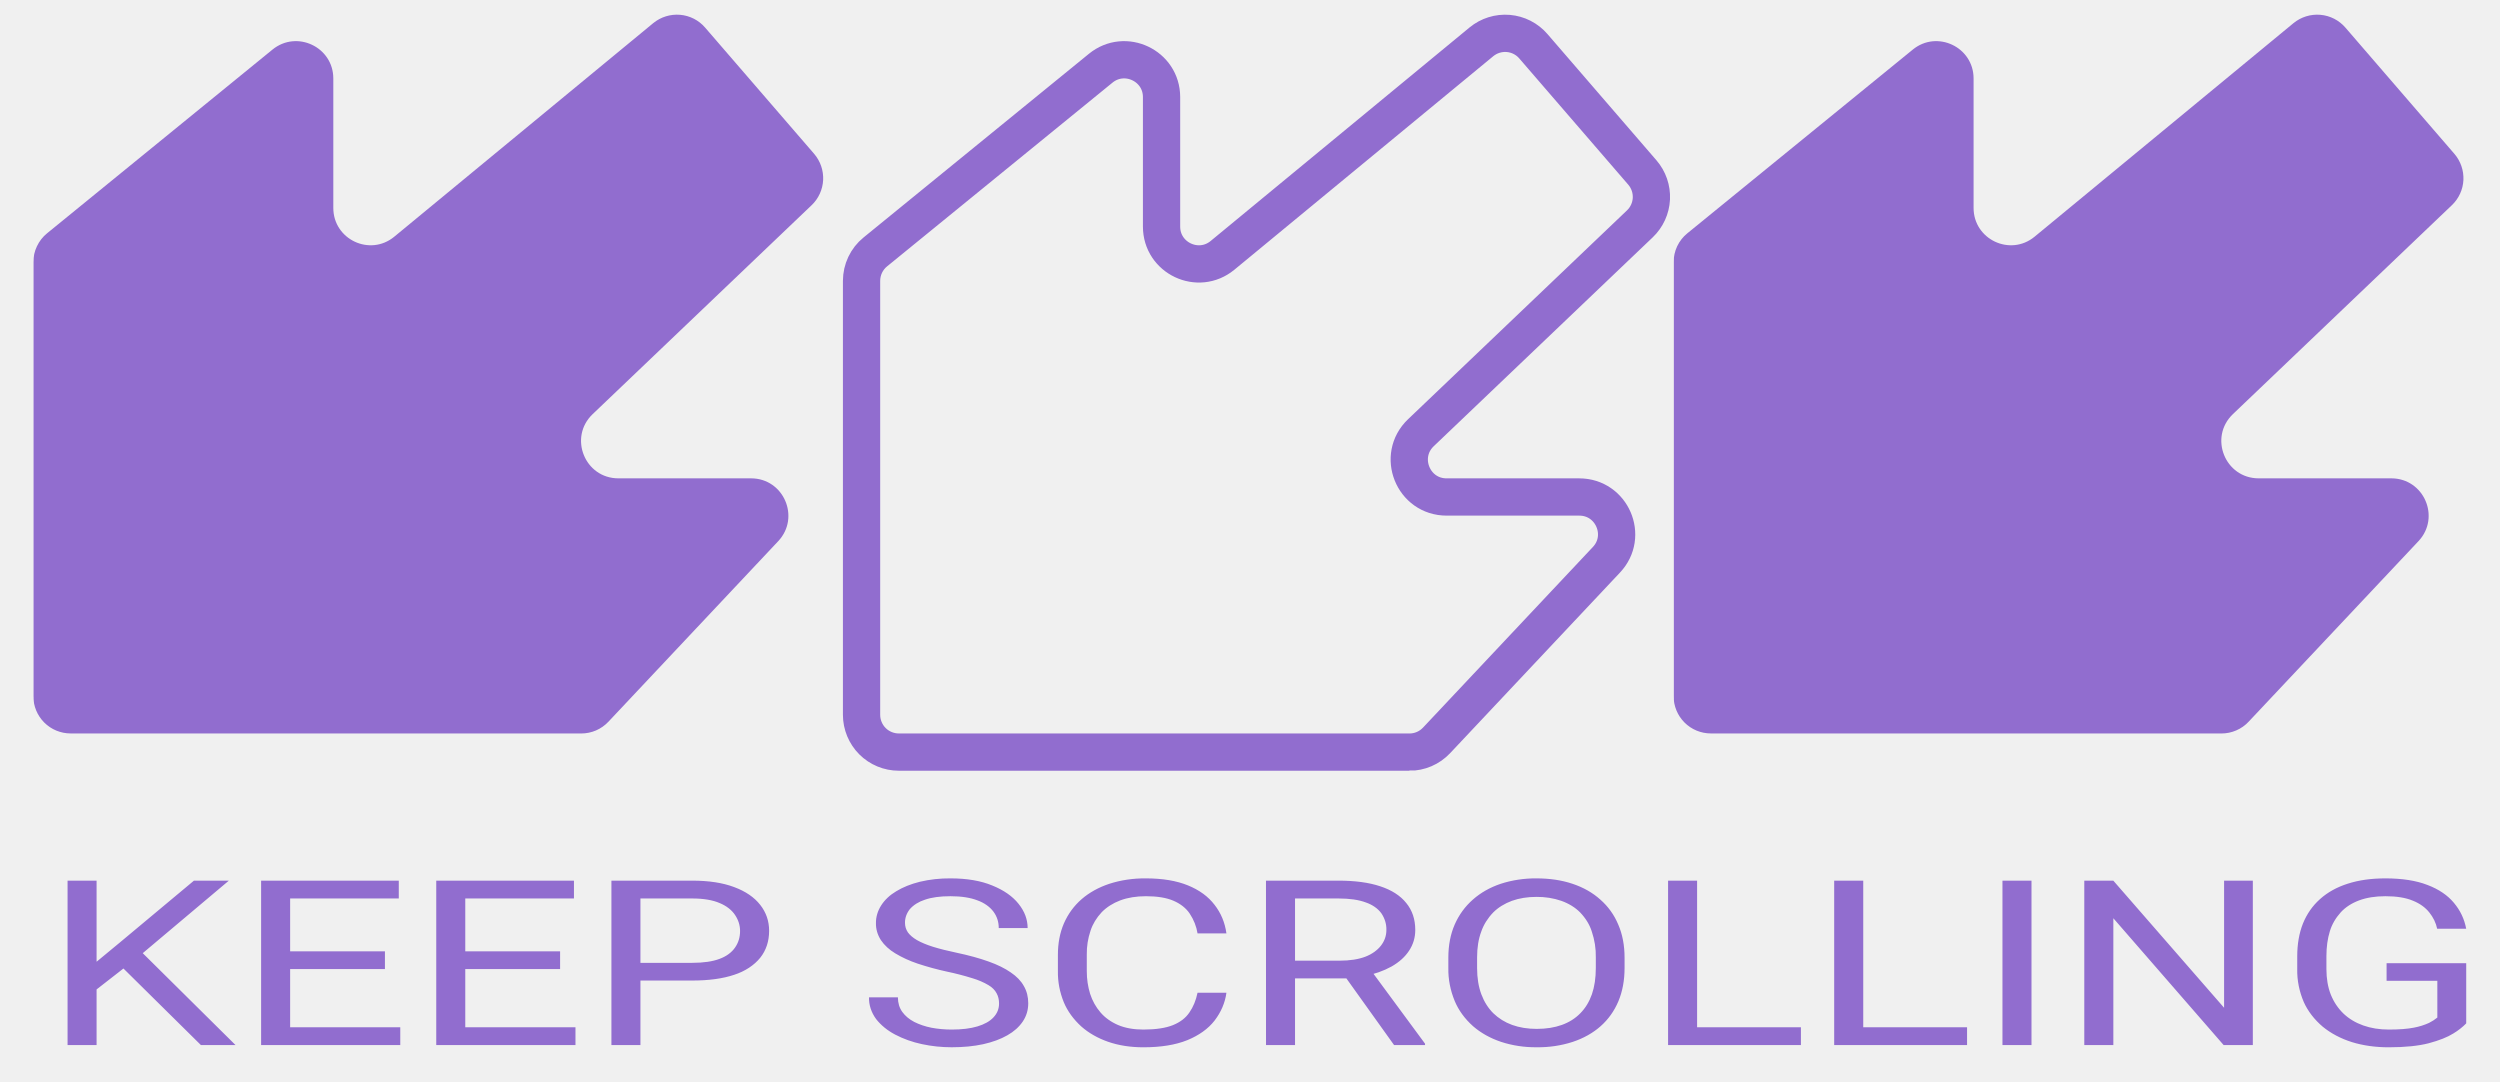
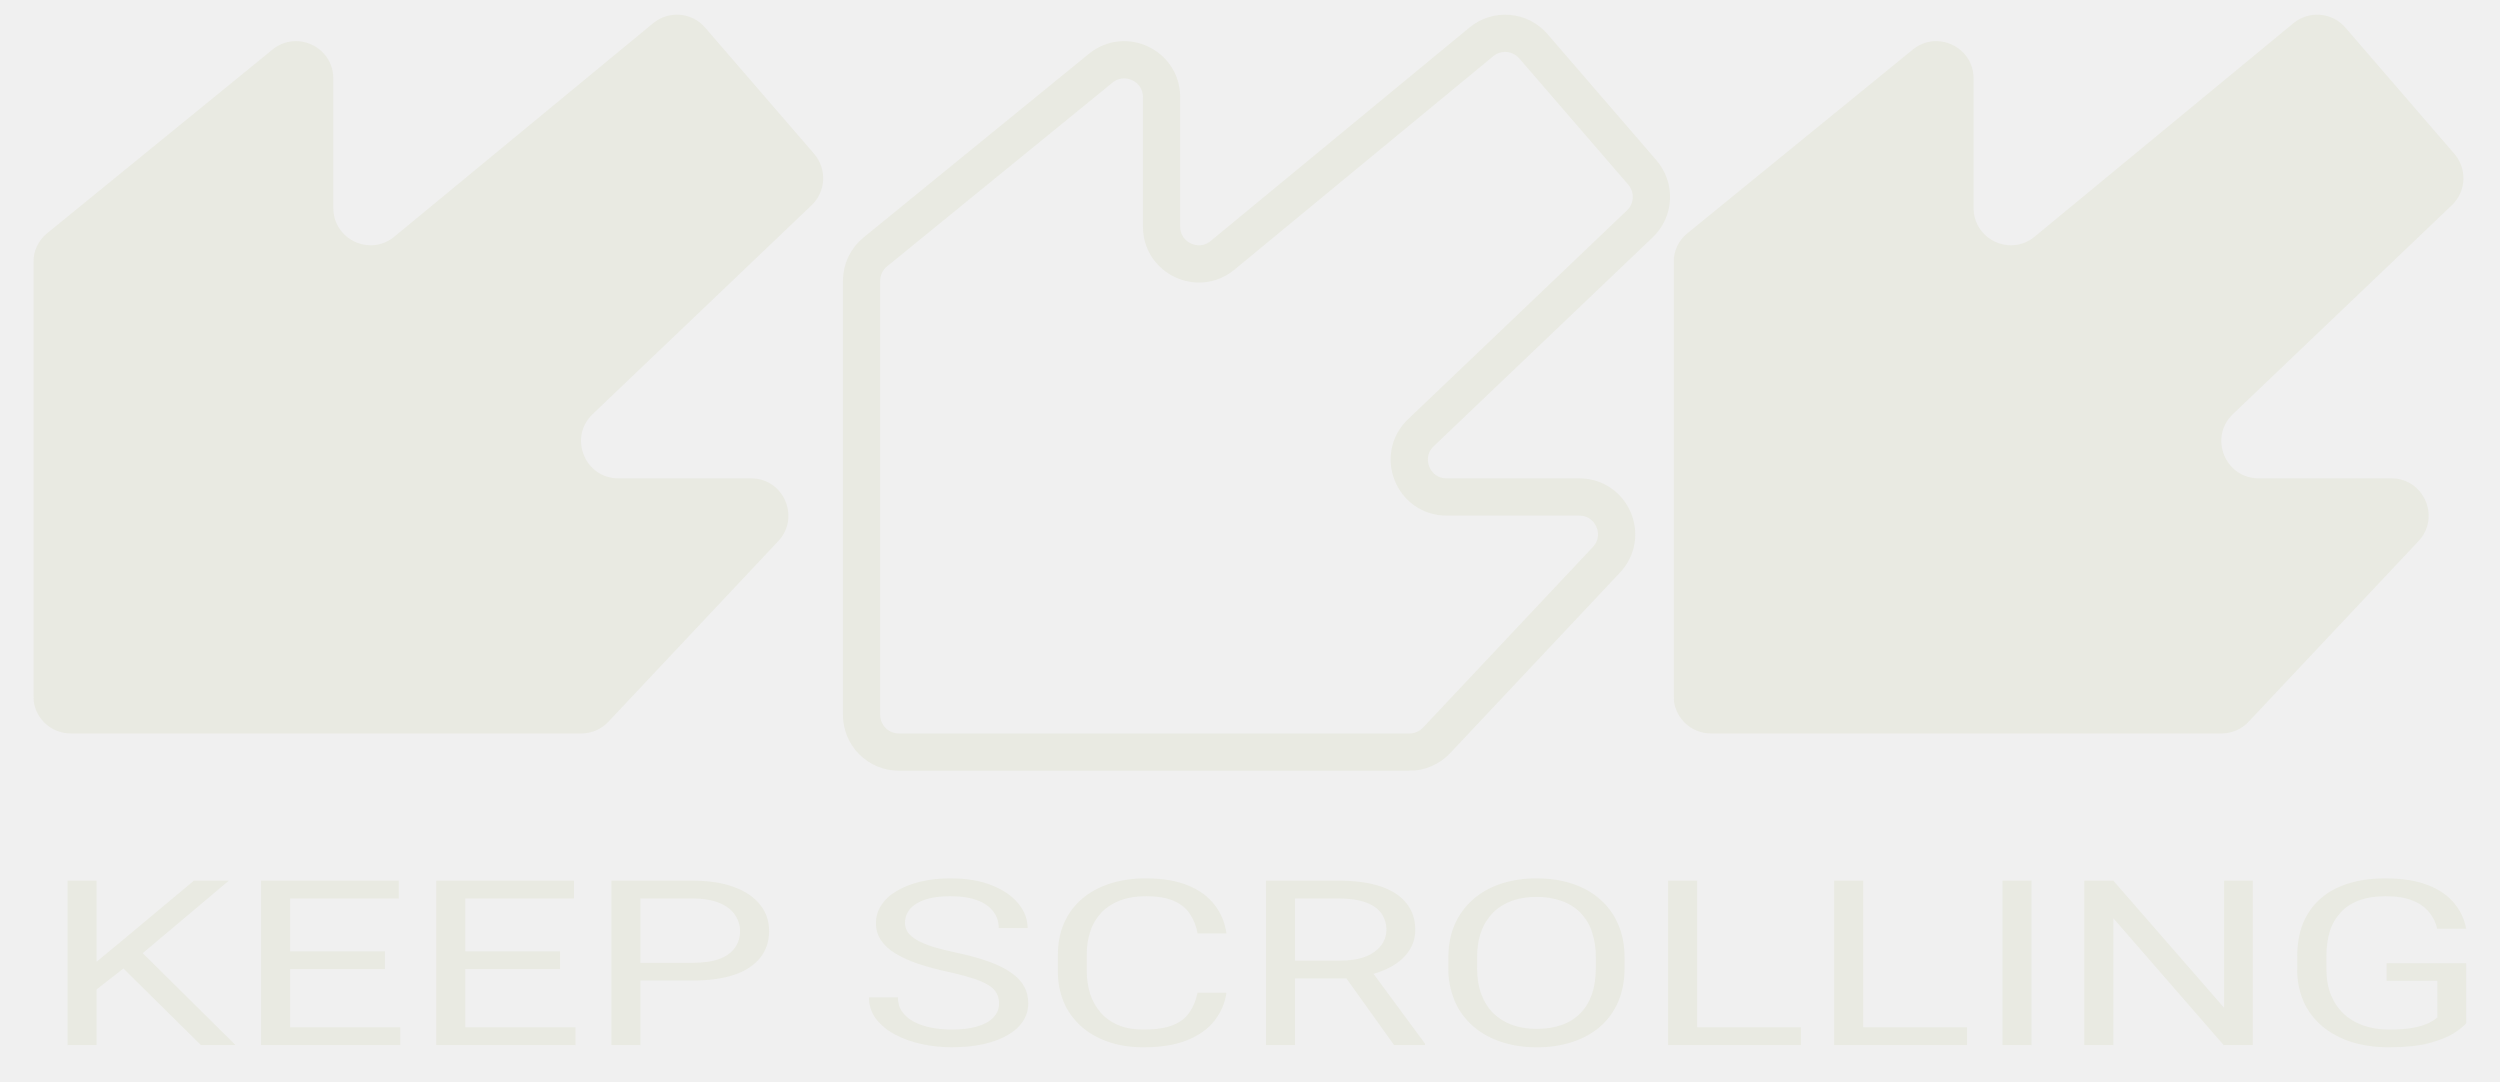
<svg xmlns="http://www.w3.org/2000/svg" width="74" height="32" viewBox="0 0 74 32" fill="none">
  <g clip-path="url(#clip0_56_362)">
    <g clip-path="url(#clip1_56_362)">
      <mask id="mask0_56_362" style="mask-type:luminance" maskUnits="userSpaceOnUse" x="0" y="0" width="25" height="23">
        <path d="M0.987 0H24.711V22.069H0.987V0Z" fill="white" />
      </mask>
      <g mask="url(#mask0_56_362)">
-         <path d="M17.204 21.71H2.09C1.798 21.71 1.517 21.594 1.31 21.387C1.103 21.18 0.987 20.899 0.987 20.607V7.761C0.987 7.597 1.023 7.436 1.094 7.288C1.164 7.14 1.266 7.009 1.393 6.906L8.065 1.468C8.786 0.88 9.866 1.393 9.866 2.323V6.155C9.866 7.087 10.951 7.6 11.671 7.006L19.334 0.686C19.557 0.503 19.842 0.414 20.13 0.438C20.417 0.462 20.684 0.598 20.872 0.817L24.099 4.554C24.283 4.769 24.379 5.046 24.365 5.329C24.351 5.611 24.229 5.878 24.025 6.073L17.543 12.258C16.822 12.945 17.309 14.159 18.304 14.159H22.232C23.198 14.159 23.697 15.315 23.035 16.019L18.008 21.364C17.904 21.474 17.78 21.561 17.642 21.621C17.503 21.681 17.354 21.711 17.204 21.711V21.71Z" fill="#916DCF" />
+         <path d="M17.204 21.71H2.09C1.798 21.71 1.517 21.594 1.31 21.387C1.103 21.18 0.987 20.899 0.987 20.607V7.761C0.987 7.597 1.023 7.436 1.094 7.288C1.164 7.14 1.266 7.009 1.393 6.906L8.065 1.468C8.786 0.88 9.866 1.393 9.866 2.323V6.155C9.866 7.087 10.951 7.6 11.671 7.006L19.334 0.686C19.557 0.503 19.842 0.414 20.13 0.438C20.417 0.462 20.684 0.598 20.872 0.817L24.099 4.554C24.283 4.769 24.379 5.046 24.365 5.329C24.351 5.611 24.229 5.878 24.025 6.073L17.543 12.258C16.822 12.945 17.309 14.159 18.304 14.159H22.232C23.198 14.159 23.697 15.315 23.035 16.019L18.008 21.364C17.904 21.474 17.78 21.561 17.642 21.621C17.503 21.681 17.354 21.711 17.204 21.711V21.71Z" fill="#E9EAE2" />
      </g>
      <mask id="mask1_56_362" style="mask-type:luminance" maskUnits="userSpaceOnUse" x="24" y="0" width="26" height="24">
        <path d="M24.711 0H49.538V23.172H24.711V0Z" fill="white" />
      </mask>
      <g mask="url(#mask1_56_362)">
-         <path d="M41.719 22.262H26.606C26.313 22.262 26.032 22.146 25.825 21.939C25.619 21.732 25.502 21.451 25.502 21.159V8.313C25.502 8.149 25.539 7.987 25.609 7.839C25.679 7.692 25.781 7.561 25.908 7.458L32.581 2.019C33.302 1.432 34.382 1.945 34.382 2.874V6.707C34.382 7.639 35.467 8.152 36.187 7.558L43.85 1.238C44.073 1.055 44.358 0.966 44.645 0.99C44.933 1.014 45.199 1.15 45.387 1.368L48.614 5.106C48.799 5.321 48.894 5.598 48.881 5.88C48.867 6.163 48.745 6.43 48.541 6.625L42.058 12.809C41.338 13.497 41.824 14.711 42.82 14.711H46.746C47.714 14.711 48.213 15.867 47.55 16.57L42.522 21.916C42.419 22.025 42.295 22.113 42.156 22.173C42.018 22.232 41.869 22.263 41.718 22.263L41.719 22.262Z" stroke="#916DCF" stroke-width="1.103" />
+         <path d="M41.719 22.262H26.606C26.313 22.262 26.032 22.146 25.825 21.939C25.619 21.732 25.502 21.451 25.502 21.159V8.313C25.502 8.149 25.539 7.987 25.609 7.839C25.679 7.692 25.781 7.561 25.908 7.458L32.581 2.019C33.302 1.432 34.382 1.945 34.382 2.874V6.707C34.382 7.639 35.467 8.152 36.187 7.558L43.85 1.238C44.073 1.055 44.358 0.966 44.645 0.99C44.933 1.014 45.199 1.15 45.387 1.368L48.614 5.106C48.799 5.321 48.894 5.598 48.881 5.88C48.867 6.163 48.745 6.43 48.541 6.625L42.058 12.809C41.338 13.497 41.824 14.711 42.82 14.711H46.746C47.714 14.711 48.213 15.867 47.55 16.57L42.522 21.916C42.419 22.025 42.295 22.113 42.156 22.173C42.018 22.232 41.869 22.263 41.718 22.263L41.719 22.262Z" stroke="#E9EAE2" stroke-width="1.103" />
      </g>
      <mask id="mask2_56_362" style="mask-type:luminance" maskUnits="userSpaceOnUse" x="49" y="0" width="25" height="23">
        <path d="M49.539 0H73.263V22.069H49.539V0Z" fill="white" />
      </mask>
      <g mask="url(#mask2_56_362)">
-         <path d="M65.755 21.71H50.642C50.349 21.71 50.069 21.594 49.862 21.387C49.655 21.18 49.539 20.899 49.539 20.607V7.761C49.539 7.597 49.575 7.436 49.645 7.288C49.715 7.14 49.818 7.009 49.945 6.906L56.618 1.468C57.338 0.88 58.418 1.393 58.418 2.323V6.155C58.418 7.087 59.504 7.6 60.224 7.006L67.886 0.686C68.109 0.503 68.394 0.414 68.681 0.438C68.969 0.462 69.235 0.598 69.424 0.817L72.65 4.554C72.835 4.769 72.93 5.046 72.917 5.329C72.903 5.611 72.781 5.878 72.576 6.073L66.095 12.257C65.374 12.945 65.861 14.159 66.857 14.159H70.783C71.75 14.159 72.249 15.314 71.587 16.018L66.559 21.363C66.456 21.473 66.332 21.561 66.193 21.62C66.055 21.68 65.906 21.711 65.755 21.711V21.71Z" fill="#916DCF" />
+         <path d="M65.755 21.71H50.642C50.349 21.71 50.069 21.594 49.862 21.387C49.655 21.18 49.539 20.899 49.539 20.607V7.761C49.539 7.597 49.575 7.436 49.645 7.288C49.715 7.14 49.818 7.009 49.945 6.906L56.618 1.468C57.338 0.88 58.418 1.393 58.418 2.323V6.155C58.418 7.087 59.504 7.6 60.224 7.006L67.886 0.686C68.109 0.503 68.394 0.414 68.681 0.438C68.969 0.462 69.235 0.598 69.424 0.817L72.65 4.554C72.835 4.769 72.93 5.046 72.917 5.329C72.903 5.611 72.781 5.878 72.576 6.073L66.095 12.257C65.374 12.945 65.861 14.159 66.857 14.159H70.783C71.75 14.159 72.249 15.314 71.587 16.018L66.559 21.363C66.456 21.473 66.332 21.561 66.193 21.62C66.055 21.68 65.906 21.711 65.755 21.711V21.71Z" fill="#E9EAE2" />
      </g>
-       <path d="M2.859 26.067V30.933H2V26.067H2.859ZM6.774 26.067L4.08 28.336L2.565 29.516L2.423 28.828L3.563 27.885L5.741 26.067H6.774ZM5.946 30.933L3.545 28.56L4.058 28.048L6.971 30.933H5.946ZM11.848 30.408V30.933H8.414V30.408H11.848ZM8.588 26.067V30.933H7.729V26.067H8.588ZM11.394 28.159V28.684H8.414V28.159H11.394ZM11.804 26.067V26.595H8.414V26.067H11.804ZM17.034 30.408V30.933H13.599V30.408H17.034ZM13.772 26.067V30.933H12.913V26.067H13.772ZM16.579 28.159V28.684H13.599V28.159H16.579ZM16.989 26.067V26.595H13.599V26.067H16.989ZM20.49 29.024H18.757V28.5H20.49C20.825 28.5 21.097 28.46 21.305 28.38C21.501 28.308 21.66 28.191 21.759 28.045C21.858 27.902 21.906 27.74 21.906 27.557C21.906 27.39 21.857 27.233 21.759 27.086C21.66 26.936 21.501 26.812 21.305 26.732C21.097 26.641 20.825 26.595 20.489 26.595H18.957V30.933H18.098V26.067H20.489C20.98 26.067 21.394 26.13 21.732 26.258C22.071 26.384 22.328 26.56 22.503 26.785C22.678 27.008 22.766 27.263 22.766 27.55C22.766 27.863 22.678 28.129 22.503 28.349C22.322 28.573 22.053 28.75 21.732 28.854C21.394 28.968 20.98 29.024 20.49 29.024ZM29.572 29.703C29.572 29.589 29.548 29.489 29.5 29.402C29.451 29.307 29.367 29.224 29.26 29.161C29.117 29.076 28.958 29.008 28.788 28.957C28.541 28.88 28.288 28.814 28.03 28.76C27.734 28.696 27.444 28.616 27.162 28.523C26.924 28.443 26.701 28.341 26.499 28.219C26.322 28.113 26.178 27.98 26.075 27.828C25.974 27.671 25.924 27.498 25.928 27.323C25.926 27.142 25.979 26.963 26.083 26.8C26.187 26.637 26.34 26.493 26.529 26.381C26.726 26.261 26.959 26.167 27.228 26.1C27.521 26.031 27.826 25.997 28.133 26C28.619 26 29.033 26.07 29.372 26.211C29.713 26.349 29.973 26.53 30.151 26.755C30.329 26.978 30.418 27.216 30.418 27.471H29.563C29.563 27.288 29.511 27.126 29.407 26.986C29.299 26.841 29.134 26.724 28.935 26.652C28.724 26.57 28.457 26.528 28.133 26.528C27.827 26.528 27.575 26.562 27.376 26.632C27.194 26.69 27.038 26.788 26.93 26.912C26.834 27.035 26.785 27.175 26.788 27.317C26.788 27.419 26.816 27.513 26.873 27.597C26.932 27.68 27.022 27.757 27.144 27.828C27.269 27.899 27.427 27.965 27.617 28.025C27.809 28.085 28.04 28.143 28.307 28.199C28.675 28.277 28.993 28.364 29.26 28.46C29.527 28.555 29.747 28.664 29.919 28.784C30.094 28.902 30.224 29.037 30.307 29.189C30.393 29.337 30.436 29.507 30.436 29.696C30.436 29.895 30.383 30.074 30.276 30.234C30.168 30.396 30.01 30.537 29.817 30.645C29.618 30.759 29.379 30.847 29.1 30.909C28.823 30.969 28.515 30.999 28.172 30.999C27.873 30.999 27.578 30.969 27.287 30.906C27.005 30.846 26.739 30.751 26.499 30.625C26.268 30.504 26.075 30.346 25.933 30.164C25.789 29.967 25.717 29.746 25.723 29.522H26.578C26.578 29.689 26.622 29.833 26.708 29.953C26.794 30.072 26.911 30.17 27.06 30.248C27.212 30.325 27.382 30.383 27.572 30.421C27.765 30.457 27.965 30.475 28.172 30.475C28.473 30.475 28.727 30.444 28.935 30.381C29.142 30.318 29.3 30.23 29.407 30.114C29.517 29.998 29.572 29.861 29.572 29.703ZM35.447 29.385H36.302C36.264 29.676 36.145 29.957 35.95 30.211C35.76 30.454 35.492 30.646 35.144 30.789C34.797 30.929 34.364 31 33.843 31C33.463 31 33.117 30.946 32.806 30.839C32.499 30.733 32.226 30.578 32.008 30.385C31.776 30.174 31.601 29.933 31.491 29.673C31.368 29.372 31.308 29.058 31.314 28.744V28.259C31.314 27.918 31.373 27.61 31.491 27.334C31.613 27.055 31.787 26.816 32.013 26.618C32.239 26.421 32.52 26.265 32.837 26.16C33.178 26.05 33.547 25.996 33.919 26C34.409 26 34.823 26.069 35.162 26.207C35.501 26.345 35.763 26.537 35.95 26.782C36.14 27.025 36.258 27.307 36.302 27.628H35.447C35.415 27.424 35.337 27.226 35.216 27.043C35.109 26.883 34.942 26.75 34.734 26.662C34.526 26.572 34.255 26.528 33.919 26.528C33.631 26.528 33.377 26.57 33.158 26.652C32.941 26.734 32.753 26.855 32.61 27.002C32.456 27.167 32.344 27.352 32.28 27.548C32.203 27.778 32.165 28.015 32.169 28.253V28.744C32.169 28.982 32.202 29.206 32.267 29.416C32.335 29.625 32.437 29.809 32.574 29.967C32.705 30.121 32.884 30.25 33.096 30.341C33.306 30.43 33.555 30.475 33.843 30.475C34.208 30.475 34.499 30.431 34.716 30.345C34.934 30.257 35.096 30.133 35.206 29.97C35.319 29.807 35.4 29.613 35.447 29.385ZM37.473 26.067H39.621C40.107 26.067 40.519 26.122 40.855 26.234C41.193 26.345 41.45 26.51 41.625 26.729C41.803 26.945 41.892 27.211 41.892 27.527C41.892 27.75 41.832 27.954 41.71 28.139C41.591 28.322 41.419 28.477 41.193 28.607C40.953 28.74 40.681 28.836 40.391 28.891L40.151 28.961H38.133L38.124 28.436H39.648C39.956 28.436 40.213 28.396 40.418 28.317C40.611 28.242 40.772 28.127 40.881 27.985C40.986 27.847 41.037 27.694 41.037 27.527C41.042 27.357 40.992 27.188 40.89 27.036C40.787 26.893 40.624 26.779 40.427 26.712C40.219 26.634 39.95 26.595 39.621 26.595H38.333V30.933H37.474L37.473 26.067ZM41.264 30.933L39.686 28.727L40.582 28.724L42.181 30.893V30.933H41.264ZM48.087 28.346V28.654C48.087 29.019 48.026 29.346 47.905 29.636C47.783 29.925 47.608 30.172 47.379 30.375C47.155 30.575 46.873 30.733 46.555 30.839C46.218 30.949 45.853 31.004 45.486 30.999C45.123 31.003 44.763 30.948 44.431 30.839C44.112 30.732 43.829 30.573 43.602 30.375C43.359 30.158 43.176 29.907 43.062 29.636C42.93 29.318 42.865 28.987 42.871 28.654V28.346C42.871 27.98 42.934 27.654 43.059 27.367C43.186 27.077 43.366 26.831 43.597 26.628C43.829 26.423 44.104 26.267 44.422 26.16C44.754 26.052 45.114 25.997 45.477 26C45.873 26 46.228 26.053 46.546 26.16C46.867 26.267 47.142 26.423 47.37 26.628C47.601 26.831 47.779 27.077 47.9 27.367C48.025 27.654 48.087 27.98 48.087 28.346ZM47.236 28.654V28.34C47.242 28.081 47.201 27.822 47.116 27.57C47.052 27.368 46.935 27.178 46.773 27.009C46.629 26.862 46.437 26.744 46.216 26.665C45.985 26.585 45.732 26.545 45.477 26.548C45.21 26.548 44.968 26.587 44.751 26.665C44.533 26.746 44.344 26.863 44.199 27.009C44.036 27.178 43.917 27.369 43.847 27.57C43.763 27.793 43.722 28.049 43.722 28.339V28.653C43.722 28.946 43.764 29.204 43.847 29.429C43.93 29.651 44.049 29.84 44.203 29.993C44.361 30.145 44.546 30.26 44.76 30.338C44.976 30.416 45.219 30.455 45.486 30.455C45.766 30.455 46.013 30.416 46.23 30.338C46.447 30.26 46.629 30.145 46.777 29.993C46.929 29.84 47.043 29.651 47.121 29.429C47.198 29.204 47.236 28.946 47.236 28.653V28.654ZM53.307 30.408V30.933H50.066V30.408H53.307ZM50.234 26.067V30.933H49.375V26.067H50.234ZM58.225 30.408V30.933H54.982V30.408H58.225ZM55.152 26.067V30.933H54.292V26.067L55.152 26.067ZM60.132 26.067V30.933H59.273V26.067L60.132 26.067ZM66.684 26.067V30.933H65.819L62.555 27.18V30.933H61.695V26.067H62.554L65.833 29.83V26.067H66.684ZM73 28.51V30.292C72.891 30.404 72.762 30.505 72.617 30.592C72.442 30.702 72.2 30.797 71.891 30.88C71.585 30.959 71.19 31 70.706 31C70.311 31 69.947 30.949 69.615 30.846C69.288 30.743 68.995 30.588 68.755 30.392C68.505 30.18 68.314 29.932 68.193 29.663C68.058 29.348 67.992 29.019 67.998 28.688V28.309C67.998 27.946 68.054 27.622 68.167 27.337C68.283 27.051 68.452 26.81 68.674 26.612C68.895 26.413 69.176 26.257 69.494 26.157C69.818 26.052 70.189 26 70.608 26C71.104 26 71.518 26.065 71.851 26.194C72.186 26.321 72.447 26.497 72.634 26.722C72.824 26.947 72.946 27.203 72.999 27.491H72.14C72.105 27.32 72.026 27.157 71.908 27.009C71.792 26.862 71.624 26.741 71.423 26.661C71.212 26.572 70.941 26.528 70.608 26.528C70.308 26.528 70.048 26.57 69.829 26.652C69.61 26.733 69.423 26.855 69.285 27.006C69.133 27.175 69.024 27.365 68.964 27.564C68.896 27.783 68.862 28.028 68.862 28.303V28.687C68.862 28.968 68.905 29.218 68.991 29.439C69.08 29.66 69.207 29.848 69.369 30.004C69.533 30.158 69.727 30.274 69.953 30.354C70.181 30.435 70.434 30.475 70.71 30.475C71.016 30.475 71.264 30.456 71.454 30.418C71.611 30.388 71.761 30.341 71.899 30.278C71.989 30.233 72.072 30.18 72.145 30.12V29.031H70.643V28.51L73 28.51Z" fill="#916DCF" />
+       <path d="M2.859 26.067V30.933H2V26.067H2.859ZM6.774 26.067L4.08 28.336L2.565 29.516L2.423 28.828L3.563 27.885L5.741 26.067H6.774ZM5.946 30.933L3.545 28.56L4.058 28.048L6.971 30.933H5.946ZM11.848 30.408V30.933H8.414V30.408H11.848ZM8.588 26.067V30.933H7.729V26.067H8.588ZM11.394 28.159V28.684H8.414V28.159H11.394ZM11.804 26.067V26.595H8.414V26.067H11.804ZM17.034 30.408V30.933H13.599V30.408H17.034ZM13.772 26.067V30.933H12.913V26.067H13.772ZM16.579 28.159V28.684H13.599V28.159H16.579ZM16.989 26.067V26.595H13.599V26.067H16.989ZM20.49 29.024H18.757V28.5H20.49C20.825 28.5 21.097 28.46 21.305 28.38C21.501 28.308 21.66 28.191 21.759 28.045C21.858 27.902 21.906 27.74 21.906 27.557C21.906 27.39 21.857 27.233 21.759 27.086C21.66 26.936 21.501 26.812 21.305 26.732C21.097 26.641 20.825 26.595 20.489 26.595H18.957V30.933H18.098V26.067H20.489C20.98 26.067 21.394 26.13 21.732 26.258C22.071 26.384 22.328 26.56 22.503 26.785C22.678 27.008 22.766 27.263 22.766 27.55C22.766 27.863 22.678 28.129 22.503 28.349C22.322 28.573 22.053 28.75 21.732 28.854C21.394 28.968 20.98 29.024 20.49 29.024ZM29.572 29.703C29.572 29.589 29.548 29.489 29.5 29.402C29.451 29.307 29.367 29.224 29.26 29.161C29.117 29.076 28.958 29.008 28.788 28.957C28.541 28.88 28.288 28.814 28.03 28.76C27.734 28.696 27.444 28.616 27.162 28.523C26.924 28.443 26.701 28.341 26.499 28.219C26.322 28.113 26.178 27.98 26.075 27.828C25.974 27.671 25.924 27.498 25.928 27.323C25.926 27.142 25.979 26.963 26.083 26.8C26.187 26.637 26.34 26.493 26.529 26.381C26.726 26.261 26.959 26.167 27.228 26.1C27.521 26.031 27.826 25.997 28.133 26C28.619 26 29.033 26.07 29.372 26.211C29.713 26.349 29.973 26.53 30.151 26.755C30.329 26.978 30.418 27.216 30.418 27.471H29.563C29.563 27.288 29.511 27.126 29.407 26.986C29.299 26.841 29.134 26.724 28.935 26.652C28.724 26.57 28.457 26.528 28.133 26.528C27.827 26.528 27.575 26.562 27.376 26.632C27.194 26.69 27.038 26.788 26.93 26.912C26.834 27.035 26.785 27.175 26.788 27.317C26.788 27.419 26.816 27.513 26.873 27.597C26.932 27.68 27.022 27.757 27.144 27.828C27.269 27.899 27.427 27.965 27.617 28.025C27.809 28.085 28.04 28.143 28.307 28.199C28.675 28.277 28.993 28.364 29.26 28.46C29.527 28.555 29.747 28.664 29.919 28.784C30.094 28.902 30.224 29.037 30.307 29.189C30.393 29.337 30.436 29.507 30.436 29.696C30.436 29.895 30.383 30.074 30.276 30.234C30.168 30.396 30.01 30.537 29.817 30.645C29.618 30.759 29.379 30.847 29.1 30.909C28.823 30.969 28.515 30.999 28.172 30.999C27.873 30.999 27.578 30.969 27.287 30.906C27.005 30.846 26.739 30.751 26.499 30.625C26.268 30.504 26.075 30.346 25.933 30.164C25.789 29.967 25.717 29.746 25.723 29.522H26.578C26.578 29.689 26.622 29.833 26.708 29.953C26.794 30.072 26.911 30.17 27.06 30.248C27.212 30.325 27.382 30.383 27.572 30.421C27.765 30.457 27.965 30.475 28.172 30.475C28.473 30.475 28.727 30.444 28.935 30.381C29.142 30.318 29.3 30.23 29.407 30.114C29.517 29.998 29.572 29.861 29.572 29.703ZM35.447 29.385H36.302C36.264 29.676 36.145 29.957 35.95 30.211C35.76 30.454 35.492 30.646 35.144 30.789C34.797 30.929 34.364 31 33.843 31C33.463 31 33.117 30.946 32.806 30.839C32.499 30.733 32.226 30.578 32.008 30.385C31.776 30.174 31.601 29.933 31.491 29.673C31.368 29.372 31.308 29.058 31.314 28.744V28.259C31.314 27.918 31.373 27.61 31.491 27.334C31.613 27.055 31.787 26.816 32.013 26.618C32.239 26.421 32.52 26.265 32.837 26.16C33.178 26.05 33.547 25.996 33.919 26C34.409 26 34.823 26.069 35.162 26.207C35.501 26.345 35.763 26.537 35.95 26.782C36.14 27.025 36.258 27.307 36.302 27.628H35.447C35.415 27.424 35.337 27.226 35.216 27.043C35.109 26.883 34.942 26.75 34.734 26.662C34.526 26.572 34.255 26.528 33.919 26.528C33.631 26.528 33.377 26.57 33.158 26.652C32.941 26.734 32.753 26.855 32.61 27.002C32.456 27.167 32.344 27.352 32.28 27.548C32.203 27.778 32.165 28.015 32.169 28.253V28.744C32.169 28.982 32.202 29.206 32.267 29.416C32.335 29.625 32.437 29.809 32.574 29.967C32.705 30.121 32.884 30.25 33.096 30.341C33.306 30.43 33.555 30.475 33.843 30.475C34.208 30.475 34.499 30.431 34.716 30.345C34.934 30.257 35.096 30.133 35.206 29.97C35.319 29.807 35.4 29.613 35.447 29.385ZM37.473 26.067H39.621C40.107 26.067 40.519 26.122 40.855 26.234C41.193 26.345 41.45 26.51 41.625 26.729C41.803 26.945 41.892 27.211 41.892 27.527C41.892 27.75 41.832 27.954 41.71 28.139C41.591 28.322 41.419 28.477 41.193 28.607C40.953 28.74 40.681 28.836 40.391 28.891L40.151 28.961H38.133L38.124 28.436H39.648C39.956 28.436 40.213 28.396 40.418 28.317C40.611 28.242 40.772 28.127 40.881 27.985C40.986 27.847 41.037 27.694 41.037 27.527C41.042 27.357 40.992 27.188 40.89 27.036C40.787 26.893 40.624 26.779 40.427 26.712C40.219 26.634 39.95 26.595 39.621 26.595H38.333V30.933H37.474L37.473 26.067ZM41.264 30.933L39.686 28.727L40.582 28.724L42.181 30.893V30.933H41.264ZM48.087 28.346V28.654C48.087 29.019 48.026 29.346 47.905 29.636C47.783 29.925 47.608 30.172 47.379 30.375C47.155 30.575 46.873 30.733 46.555 30.839C46.218 30.949 45.853 31.004 45.486 30.999C45.123 31.003 44.763 30.948 44.431 30.839C44.112 30.732 43.829 30.573 43.602 30.375C43.359 30.158 43.176 29.907 43.062 29.636C42.93 29.318 42.865 28.987 42.871 28.654V28.346C42.871 27.98 42.934 27.654 43.059 27.367C43.186 27.077 43.366 26.831 43.597 26.628C43.829 26.423 44.104 26.267 44.422 26.16C44.754 26.052 45.114 25.997 45.477 26C45.873 26 46.228 26.053 46.546 26.16C46.867 26.267 47.142 26.423 47.37 26.628C47.601 26.831 47.779 27.077 47.9 27.367C48.025 27.654 48.087 27.98 48.087 28.346ZM47.236 28.654V28.34C47.242 28.081 47.201 27.822 47.116 27.57C47.052 27.368 46.935 27.178 46.773 27.009C46.629 26.862 46.437 26.744 46.216 26.665C45.985 26.585 45.732 26.545 45.477 26.548C45.21 26.548 44.968 26.587 44.751 26.665C44.533 26.746 44.344 26.863 44.199 27.009C44.036 27.178 43.917 27.369 43.847 27.57C43.763 27.793 43.722 28.049 43.722 28.339V28.653C43.722 28.946 43.764 29.204 43.847 29.429C43.93 29.651 44.049 29.84 44.203 29.993C44.361 30.145 44.546 30.26 44.76 30.338C44.976 30.416 45.219 30.455 45.486 30.455C45.766 30.455 46.013 30.416 46.23 30.338C46.447 30.26 46.629 30.145 46.777 29.993C46.929 29.84 47.043 29.651 47.121 29.429C47.198 29.204 47.236 28.946 47.236 28.653V28.654ZM53.307 30.408V30.933H50.066V30.408H53.307ZM50.234 26.067V30.933H49.375V26.067H50.234ZM58.225 30.408V30.933H54.982V30.408H58.225ZM55.152 26.067V30.933H54.292V26.067L55.152 26.067ZM60.132 26.067V30.933H59.273V26.067L60.132 26.067ZM66.684 26.067V30.933H65.819L62.555 27.18V30.933H61.695V26.067H62.554L65.833 29.83V26.067H66.684ZM73 28.51V30.292C72.891 30.404 72.762 30.505 72.617 30.592C72.442 30.702 72.2 30.797 71.891 30.88C71.585 30.959 71.19 31 70.706 31C70.311 31 69.947 30.949 69.615 30.846C69.288 30.743 68.995 30.588 68.755 30.392C68.505 30.18 68.314 29.932 68.193 29.663C68.058 29.348 67.992 29.019 67.998 28.688V28.309C67.998 27.946 68.054 27.622 68.167 27.337C68.283 27.051 68.452 26.81 68.674 26.612C68.895 26.413 69.176 26.257 69.494 26.157C69.818 26.052 70.189 26 70.608 26C71.104 26 71.518 26.065 71.851 26.194C72.186 26.321 72.447 26.497 72.634 26.722C72.824 26.947 72.946 27.203 72.999 27.491H72.14C72.105 27.32 72.026 27.157 71.908 27.009C71.792 26.862 71.624 26.741 71.423 26.661C71.212 26.572 70.941 26.528 70.608 26.528C70.308 26.528 70.048 26.57 69.829 26.652C69.61 26.733 69.423 26.855 69.285 27.006C69.133 27.175 69.024 27.365 68.964 27.564C68.896 27.783 68.862 28.028 68.862 28.303V28.687C68.862 28.968 68.905 29.218 68.991 29.439C69.08 29.66 69.207 29.848 69.369 30.004C69.533 30.158 69.727 30.274 69.953 30.354C70.181 30.435 70.434 30.475 70.71 30.475C71.016 30.475 71.264 30.456 71.454 30.418C71.611 30.388 71.761 30.341 71.899 30.278C71.989 30.233 72.072 30.18 72.145 30.12V29.031H70.643V28.51L73 28.51Z" fill="#E9EAE2" />
    </g>
  </g>
  <defs>
    <clipPath id="clip0_56_362">
      <rect width="72.95" height="32" fill="white" transform="translate(0.600098)" />
    </clipPath>
    <clipPath id="clip1_56_362">
      <rect width="72.828" height="32" fill="white" transform="translate(0.661377)" />
    </clipPath>
  </defs>
</svg>
